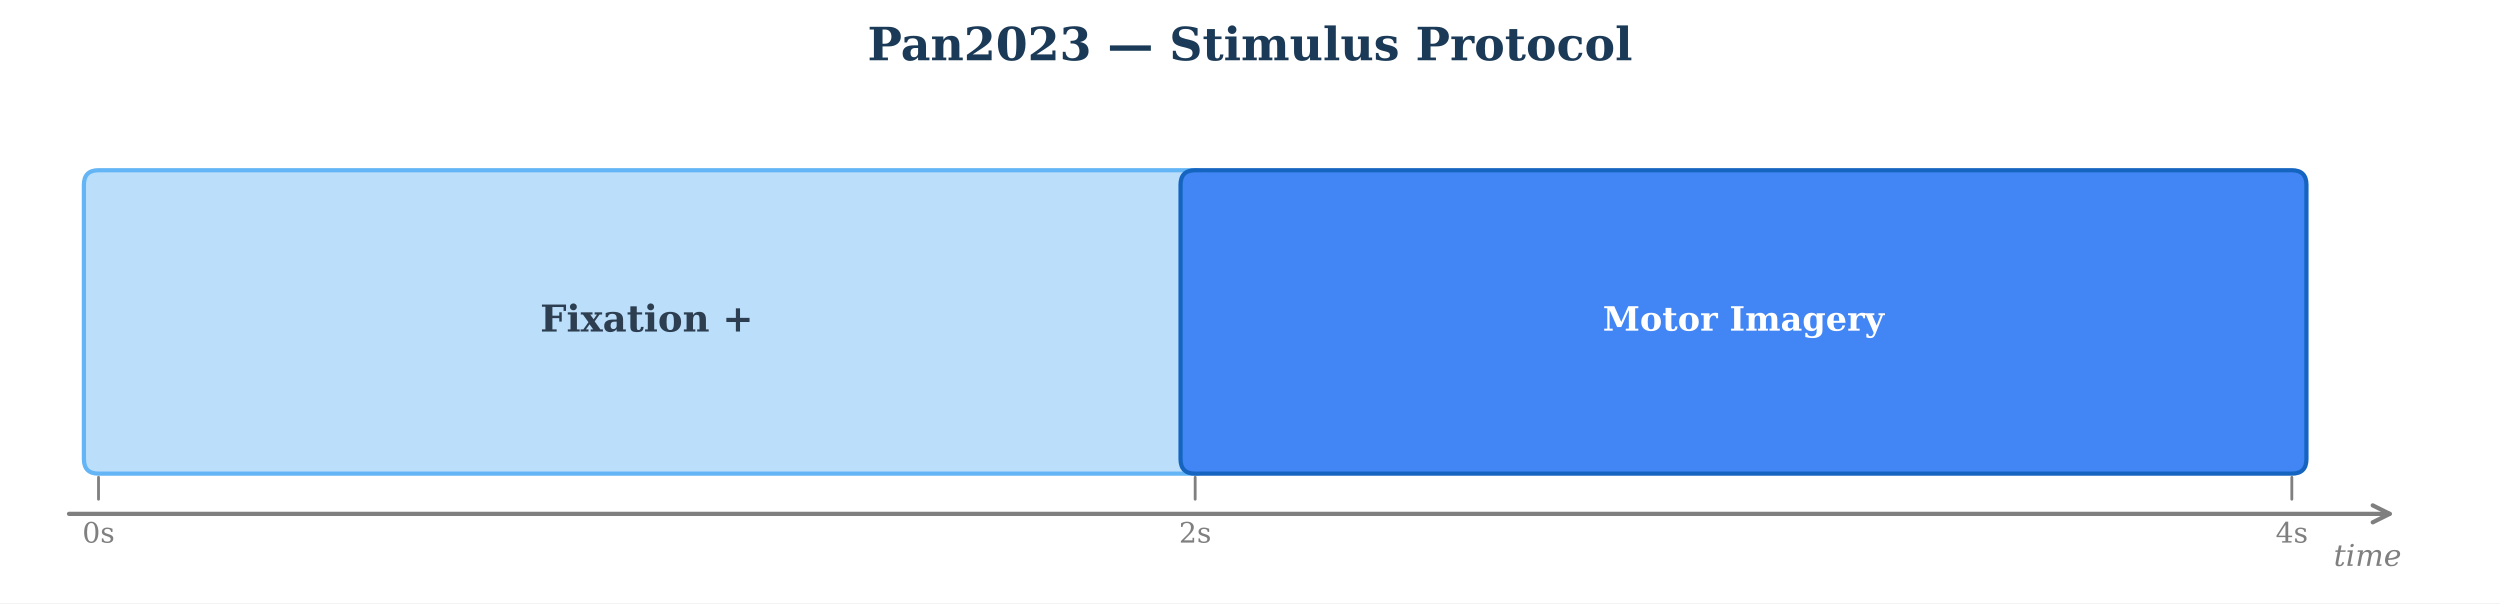
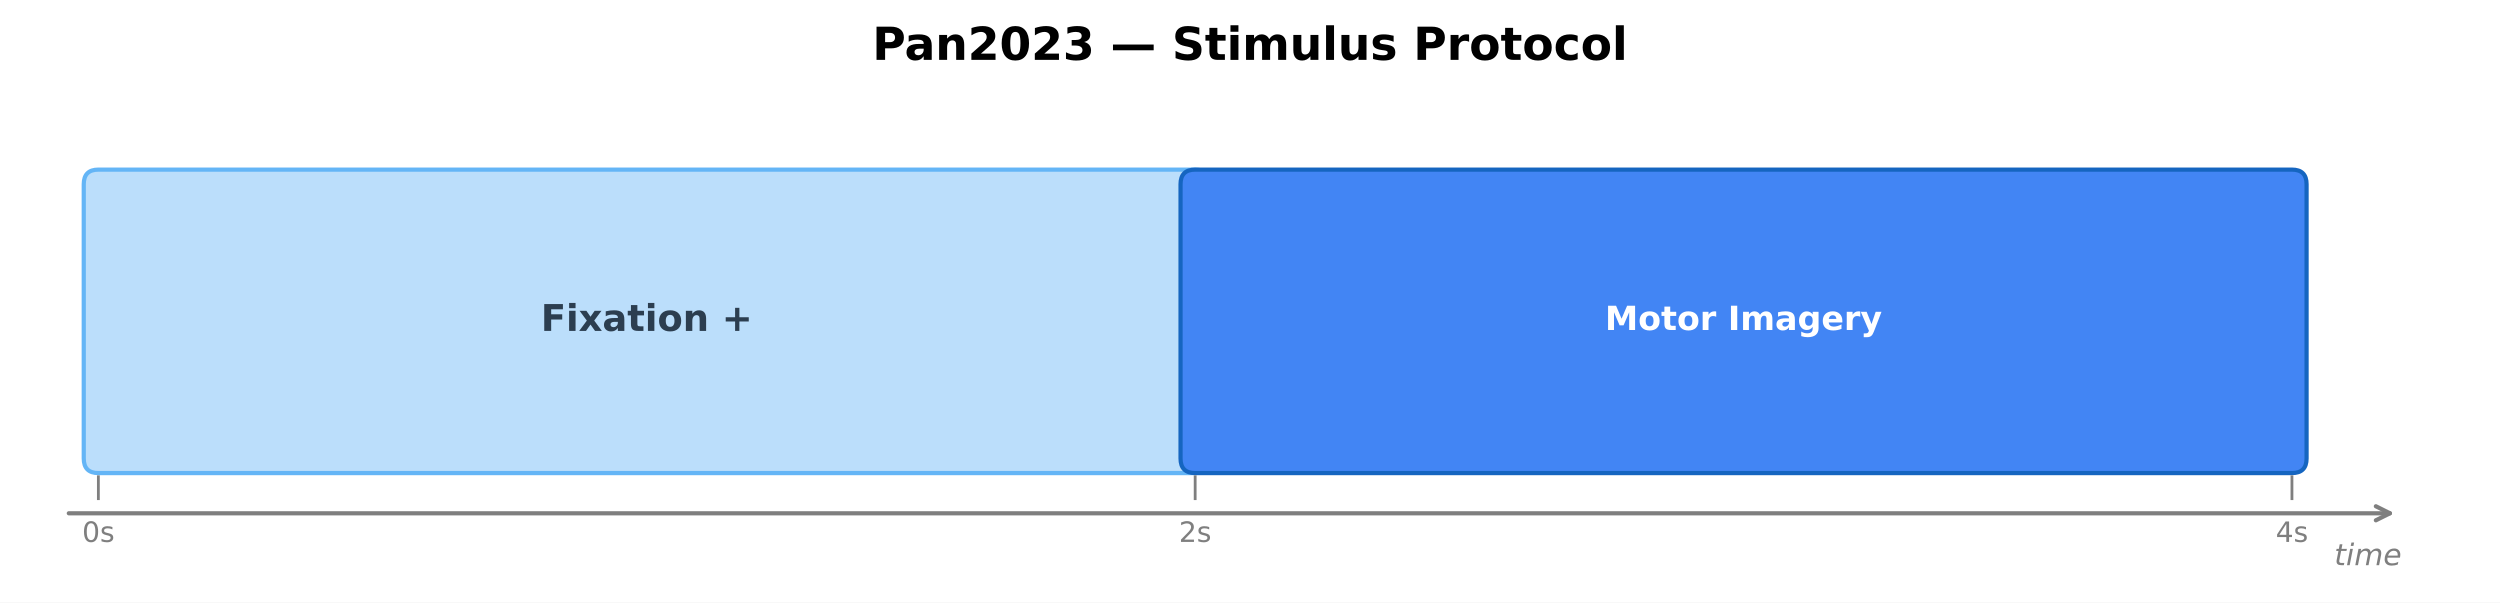
- <svg xmlns="http://www.w3.org/2000/svg" xmlns:xlink="http://www.w3.org/1999/xlink" width="708.48pt" height="170.95pt" viewBox="0 0 708.48 170.95" version="1.1">
+ <svg xmlns="http://www.w3.org/2000/svg" xmlns:xlink="http://www.w3.org/1999/xlink" width="712.8pt" height="171.788pt" viewBox="0 0 712.8 171.788" version="1.1">
  <defs>
    <style type="text/css">*{stroke-linejoin: round; stroke-linecap: butt}</style>
  </defs>
  <g id="figure_1">
    <g id="patch_1">
-       <path d="M 0 170.95  L 708.48 170.95  L 708.48 0  L 0 0  z " style="fill: #ffffff" />
+       <path d="M 0 171.788  L 712.8 171.788  L 712.8 0  L 0 0  z " style="fill: #ffffff" />
    </g>
    <g id="axes_1">
      <g id="patch_2">
-         <path d="M 27.919 134.226  L 338.701 134.226  Q 342.845 134.226 342.845 130.082  L 342.845 52.387  Q 342.845 48.243 338.701 48.243  L 27.919 48.243  Q 23.775 48.243 23.775 52.387  L 23.775 130.082  Q 23.775 134.226 27.919 134.226  z " clip-path="url(#p107d6e7ffa)" style="fill: #bbdefb; stroke: #64b5f6; stroke-width: 1.2" />
+         <path d="M 28.048 134.88  L 340.764 134.88  Q 344.934 134.88 344.934 130.711  L 344.934 52.532  Q 344.934 48.362 340.764 48.362  L 28.048 48.362  Q 23.878 48.362 23.878 52.532  L 23.878 130.711  Q 23.878 134.88 28.048 134.88  z " clip-path="url(#pa6c65a1218)" style="fill: #bbdefb; stroke: #64b5f6; stroke-width: 1.2" />
      </g>
      <g id="patch_3">
-         <path d="M 338.701 134.226  L 649.483 134.226  Q 653.627 134.226 653.627 130.082  L 653.627 52.387  Q 653.627 48.243 649.483 48.243  L 338.701 48.243  Q 334.557 48.243 334.557 52.387  L 334.557 130.082  Q 334.557 134.226 338.701 134.226  z " clip-path="url(#p107d6e7ffa)" style="fill: #4285f4; stroke: #1565c0; stroke-width: 1.2" />
+         <path d="M 340.764 134.88  L 653.481 134.88  Q 657.65 134.88 657.65 130.711  L 657.65 52.532  Q 657.65 48.362 653.481 48.362  L 340.764 48.362  Q 336.595 48.362 336.595 52.532  L 336.595 130.711  Q 336.595 134.88 340.764 134.88  z " clip-path="url(#pa6c65a1218)" style="fill: #4285f4; stroke: #1565c0; stroke-width: 1.2" />
      </g>
      <g id="line2d_1">
-         <path d="M 27.919 135.262  L 27.919 141.477  " clip-path="url(#p107d6e7ffa)" style="fill: none; stroke: #7f7f7f; stroke-width: 0.8; stroke-linecap: round" />
+         <path d="M 28.048 135.923  L 28.048 142.177  " clip-path="url(#pa6c65a1218)" style="fill: none; stroke: #7f7f7f; stroke-width: 0.8; stroke-linecap: square" />
      </g>
      <g id="line2d_2">
-         <path d="M 338.701 135.262  L 338.701 141.477  " clip-path="url(#p107d6e7ffa)" style="fill: none; stroke: #7f7f7f; stroke-width: 0.8; stroke-linecap: round" />
+         <path d="M 340.764 135.923  L 340.764 142.177  " clip-path="url(#pa6c65a1218)" style="fill: none; stroke: #7f7f7f; stroke-width: 0.8; stroke-linecap: square" />
      </g>
      <g id="line2d_3">
-         <path d="M 649.483 135.262  L 649.483 141.477  " clip-path="url(#p107d6e7ffa)" style="fill: none; stroke: #7f7f7f; stroke-width: 0.8; stroke-linecap: round" />
+         <path d="M 653.481 135.923  L 653.481 142.177  " clip-path="url(#pa6c65a1218)" style="fill: none; stroke: #7f7f7f; stroke-width: 0.8; stroke-linecap: square" />
      </g>
      <g id="text_1">
-         <g clip-path="url(#p107d6e7ffa)">
-           <g style="fill: #2c3e50" transform="translate(153.0912 93.96234) scale(0.105 -0.105)">
+         <g clip-path="url(#pa6c65a1218)">
+           <g style="fill: #2c3e50" transform="translate(154.2103 94.3492) scale(0.105 -0.105)">
            <defs>
-               <path id="DejaVuSerif-Bold-29" d="M 300 0  L 300 378  L 897 378  L 897 4288  L 300 4288  L 300 4666  L 4459 4666  L 4459 3566  L 4031 3566  L 4031 4238  L 2106 4238  L 2106 2741  L 3291 2741  L 3291 3334  L 3719 3334  L 3719 1722  L 3291 1722  L 3291 2316  L 2106 2316  L 2106 378  L 2841 378  L 2841 0  L 300 0  z " transform="scale(0.015625)" />
-               <path id="DejaVuSerif-Bold-4c" d="M 588 4263  Q 588 4516 763 4689  Q 938 4863 1191 4863  Q 1438 4863 1611 4689  Q 1784 4516 1784 4263  Q 1784 4016 1611 3842  Q 1438 3669 1191 3669  Q 938 3669 763 3841  Q 588 4013 588 4263  z M 1797 378  L 2272 378  L 2272 0  L 219 0  L 219 378  L 691 378  L 691 2944  L 219 2944  L 219 3322  L 1797 3322  L 1797 378  z " transform="scale(0.015625)" />
-               <path id="DejaVuSerif-Bold-5b" d="M 2247 2119  L 2834 2944  L 2425 2944  L 2425 3322  L 3719 3322  L 3719 2944  L 3278 2944  L 2431 1759  L 3419 378  L 3859 378  L 3859 0  L 1747 0  L 1747 378  L 2175 378  L 1550 1253  L 922 378  L 1369 378  L 1369 0  L 0 0  L 0 378  L 475 378  L 1356 1619  L 403 2944  L 31 2944  L 31 3322  L 2059 3322  L 2059 2944  L 1656 2944  L 2247 2119  z " transform="scale(0.015625)" />
-               <path id="DejaVuSerif-Bold-44" d="M 3525 2041  L 3525 378  L 4000 378  L 4000 0  L 2419 0  L 2419 422  Q 2200 159 1931 34  Q 1663 -91 1319 -91  Q 809 -91 536 182  Q 263 456 263 966  Q 263 1525 655 1803  Q 1047 2081 1838 2081  L 2419 2081  L 2419 2278  Q 2419 2681 2228 2873  Q 2038 3066 1638 3066  Q 1306 3066 1126 2930  Q 947 2794 872 2484  L 519 2484  L 519 3200  Q 816 3306 1134 3359  Q 1453 3413 1806 3413  Q 2697 3413 3111 3081  Q 3525 2750 3525 2041  z M 2419 1044  L 2419 1709  L 2003 1709  Q 1694 1709 1528 1540  Q 1363 1372 1363 1056  Q 1363 741 1483 584  Q 1603 428 1850 428  Q 2106 428 2262 597  Q 2419 766 2419 1044  z " transform="scale(0.015625)" />
-               <path id="DejaVuSerif-Bold-57" d="M 634 2944  L 153 2944  L 153 3322  L 634 3322  L 634 4353  L 1741 4353  L 1741 3322  L 2663 3322  L 2663 2944  L 1741 2944  L 1741 909  Q 1741 475 1809 369  Q 1878 263 2059 263  Q 2259 263 2356 397  Q 2453 531 2459 813  L 2925 813  Q 2897 313 2651 111  Q 2406 -91 1806 -91  Q 1122 -91 878 123  Q 634 338 634 909  L 634 2944  z " transform="scale(0.015625)" />
-               <path id="DejaVuSerif-Bold-52" d="M 2138 263  Q 2488 263 2630 563  Q 2772 863 2772 1663  Q 2772 2463 2631 2761  Q 2491 3059 2138 3059  Q 1784 3059 1640 2757  Q 1497 2456 1497 1663  Q 1497 869 1640 566  Q 1784 263 2138 263  z M 2138 -91  Q 1259 -91 761 376  Q 263 844 263 1663  Q 263 2484 761 2948  Q 1259 3413 2138 3413  Q 3019 3413 3516 2948  Q 4013 2484 4013 1663  Q 4013 844 3514 376  Q 3016 -91 2138 -91  z " transform="scale(0.015625)" />
-               <path id="DejaVuSerif-Bold-51" d="M 219 0  L 219 378  L 691 378  L 691 2944  L 219 2944  L 219 3322  L 1797 3322  L 1797 2853  Q 1997 3150 2253 3281  Q 2509 3413 2900 3413  Q 3459 3413 3745 3083  Q 4031 2753 4031 2113  L 4031 378  L 4506 378  L 4506 0  L 2522 0  L 2522 378  L 2925 378  L 2925 2144  Q 2925 2566 2817 2730  Q 2709 2894 2444 2894  Q 2109 2894 1953 2648  Q 1797 2403 1797 1869  L 1797 378  L 2203 378  L 2203 0  L 219 0  z " transform="scale(0.015625)" />
-               <path id="DejaVuSerif-Bold-3" transform="scale(0.015625)" />
-               <path id="DejaVuSerif-Bold-e" d="M 3041 4013  L 3041 2369  L 4684 2369  L 4684 1650  L 3041 1650  L 3041 6  L 2322 6  L 2322 1650  L 678 1650  L 678 2369  L 2322 2369  L 2322 4013  L 3041 4013  z " transform="scale(0.015625)" />
+               <path id="DejaVuSans-Bold-29" d="M 588 4666  L 3834 4666  L 3834 3756  L 1791 3756  L 1791 2888  L 3713 2888  L 3713 1978  L 1791 1978  L 1791 0  L 588 0  L 588 4666  z " transform="scale(0.015625)" />
+               <path id="DejaVuSans-Bold-4c" d="M 538 3500  L 1656 3500  L 1656 0  L 538 0  L 538 3500  z M 538 4863  L 1656 4863  L 1656 3950  L 538 3950  L 538 4863  z " transform="scale(0.015625)" />
+               <path id="DejaVuSans-Bold-5b" d="M 1422 1791  L 159 3500  L 1344 3500  L 2059 2463  L 2784 3500  L 3969 3500  L 2706 1797  L 4031 0  L 2847 0  L 2059 1106  L 1281 0  L 97 0  L 1422 1791  z " transform="scale(0.015625)" />
+               <path id="DejaVuSans-Bold-44" d="M 2106 1575  Q 1756 1575 1579 1456  Q 1403 1338 1403 1106  Q 1403 894 1545 773  Q 1688 653 1941 653  Q 2256 653 2472 879  Q 2688 1106 2688 1447  L 2688 1575  L 2106 1575  z M 3816 1997  L 3816 0  L 2688 0  L 2688 519  Q 2463 200 2181 54  Q 1900 -91 1497 -91  Q 953 -91 614 226  Q 275 544 275 1050  Q 275 1666 698 1953  Q 1122 2241 2028 2241  L 2688 2241  L 2688 2328  Q 2688 2594 2478 2717  Q 2269 2841 1825 2841  Q 1466 2841 1156 2769  Q 847 2697 581 2553  L 581 3406  Q 941 3494 1303 3539  Q 1666 3584 2028 3584  Q 2975 3584 3395 3211  Q 3816 2838 3816 1997  z " transform="scale(0.015625)" />
+               <path id="DejaVuSans-Bold-57" d="M 1759 4494  L 1759 3500  L 2913 3500  L 2913 2700  L 1759 2700  L 1759 1216  Q 1759 972 1856 886  Q 1953 800 2241 800  L 2816 800  L 2816 0  L 1856 0  Q 1194 0 917 276  Q 641 553 641 1216  L 641 2700  L 84 2700  L 84 3500  L 641 3500  L 641 4494  L 1759 4494  z " transform="scale(0.015625)" />
+               <path id="DejaVuSans-Bold-52" d="M 2203 2784  Q 1831 2784 1636 2517  Q 1441 2250 1441 1747  Q 1441 1244 1636 976  Q 1831 709 2203 709  Q 2569 709 2762 976  Q 2956 1244 2956 1747  Q 2956 2250 2762 2517  Q 2569 2784 2203 2784  z M 2203 3584  Q 3106 3584 3614 3096  Q 4122 2609 4122 1747  Q 4122 884 3614 396  Q 3106 -91 2203 -91  Q 1297 -91 786 396  Q 275 884 275 1747  Q 275 2609 786 3096  Q 1297 3584 2203 3584  z " transform="scale(0.015625)" />
+               <path id="DejaVuSans-Bold-51" d="M 4056 2131  L 4056 0  L 2931 0  L 2931 347  L 2931 1631  Q 2931 2084 2911 2256  Q 2891 2428 2841 2509  Q 2775 2619 2662 2680  Q 2550 2741 2406 2741  Q 2056 2741 1856 2470  Q 1656 2200 1656 1722  L 1656 0  L 538 0  L 538 3500  L 1656 3500  L 1656 2988  Q 1909 3294 2193 3439  Q 2478 3584 2822 3584  Q 3428 3584 3742 3212  Q 4056 2841 4056 2131  z " transform="scale(0.015625)" />
+               <path id="DejaVuSans-Bold-3" transform="scale(0.015625)" />
+               <path id="DejaVuSans-Bold-e" d="M 3053 4013  L 3053 2375  L 4684 2375  L 4684 1638  L 3053 1638  L 3053 0  L 2309 0  L 2309 1638  L 678 1638  L 678 2375  L 2309 2375  L 2309 4013  L 3053 4013  z " transform="scale(0.015625)" />
            </defs>
-             <use xlink:href="#DejaVuSerif-Bold-29" />
-             <use xlink:href="#DejaVuSerif-Bold-4c" transform="translate(71 0)" />
-             <use xlink:href="#DejaVuSerif-Bold-5b" transform="translate(108.9844 0)" />
-             <use xlink:href="#DejaVuSerif-Bold-44" transform="translate(168.6094 0)" />
-             <use xlink:href="#DejaVuSerif-Bold-57" transform="translate(233.4062 0)" />
-             <use xlink:href="#DejaVuSerif-Bold-4c" transform="translate(279.5938 0)" />
-             <use xlink:href="#DejaVuSerif-Bold-52" transform="translate(317.5781 0)" />
-             <use xlink:href="#DejaVuSerif-Bold-51" transform="translate(384.2812 0)" />
-             <use xlink:href="#DejaVuSerif-Bold-3" transform="translate(456.9844 0)" />
-             <use xlink:href="#DejaVuSerif-Bold-e" transform="translate(491.7969 0)" />
+             <use xlink:href="#DejaVuSans-Bold-29" />
+             <use xlink:href="#DejaVuSans-Bold-4c" transform="translate(68.3125 0)" />
+             <use xlink:href="#DejaVuSans-Bold-5b" transform="translate(102.5938 0)" />
+             <use xlink:href="#DejaVuSans-Bold-44" transform="translate(167.0938 0)" />
+             <use xlink:href="#DejaVuSans-Bold-57" transform="translate(234.5781 0)" />
+             <use xlink:href="#DejaVuSans-Bold-4c" transform="translate(282.375 0)" />
+             <use xlink:href="#DejaVuSans-Bold-52" transform="translate(316.6562 0)" />
+             <use xlink:href="#DejaVuSans-Bold-51" transform="translate(385.3594 0)" />
+             <use xlink:href="#DejaVuSans-Bold-3" transform="translate(456.5469 0)" />
+             <use xlink:href="#DejaVuSans-Bold-e" transform="translate(491.3594 0)" />
          </g>
        </g>
      </g>
      <g id="text_2">
-         <g clip-path="url(#p107d6e7ffa)">
-           <g style="fill: #ffffff" transform="translate(454.2149 93.70216) scale(0.095 -0.095)">
+         <g clip-path="url(#pa6c65a1218)">
+           <g style="fill: #ffffff" transform="translate(457.6195 94.08903) scale(0.095 -0.095)">
            <defs>
-               <path id="DejaVuSerif-Bold-30" d="M 269 0  L 269 378  L 863 378  L 863 4288  L 269 4288  L 269 4666  L 2194 4666  L 3525 1672  L 4863 4666  L 6784 4666  L 6784 4288  L 6188 4288  L 6188 378  L 6784 378  L 6784 0  L 4384 0  L 4384 378  L 4978 378  L 4978 3938  L 3531 684  L 2741 684  L 1300 3938  L 1300 378  L 1894 378  L 1894 0  L 269 0  z " transform="scale(0.015625)" />
-               <path id="DejaVuSerif-Bold-55" d="M 3438 3359  L 3438 2369  L 3084 2369  Q 3066 2634 2941 2764  Q 2816 2894 2578 2894  Q 2216 2894 2006 2575  Q 1797 2256 1797 1691  L 1797 378  L 2400 378  L 2400 0  L 219 0  L 219 378  L 691 378  L 691 2944  L 184 2944  L 184 3322  L 1797 3322  L 1797 2731  Q 1959 3078 2226 3245  Q 2494 3413 2881 3413  Q 2978 3413 3117 3398  Q 3256 3384 3438 3359  z " transform="scale(0.015625)" />
-               <path id="DejaVuSerif-Bold-2c" d="M 300 0  L 300 378  L 897 378  L 897 4288  L 300 4288  L 300 4666  L 2700 4666  L 2700 4288  L 2100 4288  L 2100 378  L 2700 378  L 2700 0  L 300 0  z " transform="scale(0.015625)" />
-               <path id="DejaVuSerif-Bold-50" d="M 3884 2778  Q 4116 3109 4384 3261  Q 4653 3413 5013 3413  Q 5584 3413 5867 3089  Q 6150 2766 6150 2113  L 6150 378  L 6625 378  L 6625 0  L 4647 0  L 4647 378  L 5044 378  L 5044 1947  Q 5044 2569 4948 2731  Q 4853 2894 4594 2894  Q 4300 2894 4137 2667  Q 3975 2441 3975 2022  L 3975 378  L 4372 378  L 4372 0  L 2472 0  L 2472 378  L 2869 378  L 2869 1947  Q 2869 2569 2772 2731  Q 2675 2894 2419 2894  Q 2122 2894 1959 2667  Q 1797 2441 1797 2022  L 1797 378  L 2194 378  L 2194 0  L 219 0  L 219 378  L 691 378  L 691 2944  L 219 2944  L 219 3322  L 1797 3322  L 1797 2853  Q 1991 3144 2241 3278  Q 2491 3413 2834 3413  Q 3241 3413 3494 3258  Q 3747 3103 3884 2778  z " transform="scale(0.015625)" />
-               <path id="DejaVuSerif-Bold-4a" d="M 3853 2944  L 3853 44  Q 3853 -656 3354 -1039  Q 2856 -1422 1947 -1422  Q 1616 -1422 1275 -1370  Q 934 -1319 575 -1216  L 575 -422  L 928 -422  Q 975 -750 1192 -909  Q 1409 -1069 1813 -1069  Q 2325 -1069 2536 -823  Q 2747 -578 2747 44  L 2747 422  Q 2606 163 2367 36  Q 2128 -91 1778 -91  Q 1072 -91 667 378  Q 263 847 263 1663  Q 263 2481 667 2947  Q 1072 3413 1778 3413  Q 2128 3413 2367 3286  Q 2606 3159 2747 2900  L 2747 3322  L 4325 3322  L 4325 2944  L 3853 2944  z M 2747 1825  Q 2747 2406 2597 2665  Q 2447 2925 2119 2925  Q 1775 2925 1636 2651  Q 1497 2378 1497 1663  Q 1497 947 1637 672  Q 1778 397 2119 397  Q 2447 397 2597 656  Q 2747 916 2747 1497  L 2747 1825  z " transform="scale(0.015625)" />
-               <path id="DejaVuSerif-Bold-48" d="M 2566 1875  Q 2566 2531 2444 2795  Q 2322 3059 2028 3059  Q 1744 3059 1620 2800  Q 1497 2541 1497 1931  L 1497 1875  L 2566 1875  z M 3781 1503  L 1497 1503  L 1497 1478  Q 1497 834 1690 548  Q 1884 263 2316 263  Q 2675 263 2897 453  Q 3119 644 3181 1006  L 3700 1006  Q 3566 441 3166 175  Q 2766 -91 2047 -91  Q 1184 -91 723 364  Q 263 819 263 1663  Q 263 2488 734 2950  Q 1206 3413 2047 3413  Q 2872 3413 3312 2927  Q 3753 2441 3781 1503  z " transform="scale(0.015625)" />
-               <path id="DejaVuSerif-Bold-5c" d="M 1997 -750  Q 1847 -1116 1634 -1269  Q 1422 -1422 1063 -1422  Q 909 -1422 721 -1387  Q 534 -1353 313 -1288  L 313 -594  L 666 -597  Q 675 -838 779 -953  Q 884 -1069 1094 -1069  Q 1297 -1069 1422 -958  Q 1547 -847 1672 -538  L 1722 -422  L 275 2944  L -84 2944  L -84 3322  L 1831 3322  L 1831 2944  L 1434 2944  L 2278 978  L 3066 2944  L 2625 2944  L 2625 3322  L 3872 3322  L 3872 2944  L 3469 2944  L 1997 -750  z " transform="scale(0.015625)" />
+               <path id="DejaVuSans-Bold-30" d="M 588 4666  L 2119 4666  L 3181 2169  L 4250 4666  L 5778 4666  L 5778 0  L 4641 0  L 4641 3413  L 3566 897  L 2803 897  L 1728 3413  L 1728 0  L 588 0  L 588 4666  z " transform="scale(0.015625)" />
+               <path id="DejaVuSans-Bold-55" d="M 3138 2547  Q 2991 2616 2845 2648  Q 2700 2681 2553 2681  Q 2122 2681 1889 2404  Q 1656 2128 1656 1613  L 1656 0  L 538 0  L 538 3500  L 1656 3500  L 1656 2925  Q 1872 3269 2151 3426  Q 2431 3584 2822 3584  Q 2878 3584 2943 3579  Q 3009 3575 3134 3559  L 3138 2547  z " transform="scale(0.015625)" />
+               <path id="DejaVuSans-Bold-2c" d="M 588 4666  L 1791 4666  L 1791 0  L 588 0  L 588 4666  z " transform="scale(0.015625)" />
+               <path id="DejaVuSans-Bold-50" d="M 3781 2919  Q 3994 3244 4286 3414  Q 4578 3584 4928 3584  Q 5531 3584 5847 3212  Q 6163 2841 6163 2131  L 6163 0  L 5038 0  L 5038 1825  Q 5041 1866 5042 1909  Q 5044 1953 5044 2034  Q 5044 2406 4934 2573  Q 4825 2741 4581 2741  Q 4263 2741 4089 2478  Q 3916 2216 3909 1719  L 3909 0  L 2784 0  L 2784 1825  Q 2784 2406 2684 2573  Q 2584 2741 2328 2741  Q 2006 2741 1831 2477  Q 1656 2213 1656 1722  L 1656 0  L 531 0  L 531 3500  L 1656 3500  L 1656 2988  Q 1863 3284 2130 3434  Q 2397 3584 2719 3584  Q 3081 3584 3359 3409  Q 3638 3234 3781 2919  z " transform="scale(0.015625)" />
+               <path id="DejaVuSans-Bold-4a" d="M 2919 594  Q 2688 288 2409 144  Q 2131 0 1766 0  Q 1125 0 706 504  Q 288 1009 288 1791  Q 288 2575 706 3076  Q 1125 3578 1766 3578  Q 2131 3578 2409 3434  Q 2688 3291 2919 2981  L 2919 3500  L 4044 3500  L 4044 353  Q 4044 -491 3511 -936  Q 2978 -1381 1966 -1381  Q 1638 -1381 1331 -1331  Q 1025 -1281 716 -1178  L 716 -306  Q 1009 -475 1290 -558  Q 1572 -641 1856 -641  Q 2406 -641 2662 -400  Q 2919 -159 2919 353  L 2919 594  z M 2181 2772  Q 1834 2772 1640 2515  Q 1447 2259 1447 1791  Q 1447 1309 1634 1061  Q 1822 813 2181 813  Q 2531 813 2725 1069  Q 2919 1325 2919 1791  Q 2919 2259 2725 2515  Q 2531 2772 2181 2772  z " transform="scale(0.015625)" />
+               <path id="DejaVuSans-Bold-48" d="M 4031 1759  L 4031 1441  L 1416 1441  Q 1456 1047 1700 850  Q 1944 653 2381 653  Q 2734 653 3104 758  Q 3475 863 3866 1075  L 3866 213  Q 3469 63 3072 -14  Q 2675 -91 2278 -91  Q 1328 -91 801 392  Q 275 875 275 1747  Q 275 2603 792 3093  Q 1309 3584 2216 3584  Q 3041 3584 3536 3087  Q 4031 2591 4031 1759  z M 2881 2131  Q 2881 2450 2695 2645  Q 2509 2841 2209 2841  Q 1884 2841 1681 2658  Q 1478 2475 1428 2131  L 2881 2131  z " transform="scale(0.015625)" />
+               <path id="DejaVuSans-Bold-5c" d="M 78 3500  L 1197 3500  L 2138 1125  L 2938 3500  L 4056 3500  L 2584 -331  Q 2363 -916 2067 -1148  Q 1772 -1381 1288 -1381  L 641 -1381  L 641 -647  L 991 -647  Q 1275 -647 1404 -556  Q 1534 -466 1606 -231  L 1638 -134  L 78 3500  z " transform="scale(0.015625)" />
            </defs>
-             <use xlink:href="#DejaVuSerif-Bold-30" />
-             <use xlink:href="#DejaVuSerif-Bold-52" transform="translate(110.6875 0)" />
-             <use xlink:href="#DejaVuSerif-Bold-57" transform="translate(177.3906 0)" />
-             <use xlink:href="#DejaVuSerif-Bold-52" transform="translate(223.5781 0)" />
-             <use xlink:href="#DejaVuSerif-Bold-55" transform="translate(290.2812 0)" />
-             <use xlink:href="#DejaVuSerif-Bold-3" transform="translate(342.9688 0)" />
-             <use xlink:href="#DejaVuSerif-Bold-2c" transform="translate(377.7812 0)" />
-             <use xlink:href="#DejaVuSerif-Bold-50" transform="translate(424.5625 0)" />
-             <use xlink:href="#DejaVuSerif-Bold-44" transform="translate(530.375 0)" />
-             <use xlink:href="#DejaVuSerif-Bold-4a" transform="translate(595.1719 0)" />
-             <use xlink:href="#DejaVuSerif-Bold-48" transform="translate(665.0938 0)" />
-             <use xlink:href="#DejaVuSerif-Bold-55" transform="translate(728.7188 0)" />
-             <use xlink:href="#DejaVuSerif-Bold-5c" transform="translate(781.4062 0)" />
+             <use xlink:href="#DejaVuSans-Bold-30" />
+             <use xlink:href="#DejaVuSans-Bold-52" transform="translate(99.51562 0)" />
+             <use xlink:href="#DejaVuSans-Bold-57" transform="translate(168.2188 0)" />
+             <use xlink:href="#DejaVuSans-Bold-52" transform="translate(216.0156 0)" />
+             <use xlink:href="#DejaVuSans-Bold-55" transform="translate(284.7188 0)" />
+             <use xlink:href="#DejaVuSans-Bold-3" transform="translate(334.0312 0)" />
+             <use xlink:href="#DejaVuSans-Bold-2c" transform="translate(368.8438 0)" />
+             <use xlink:href="#DejaVuSans-Bold-50" transform="translate(406.0469 0)" />
+             <use xlink:href="#DejaVuSans-Bold-44" transform="translate(510.25 0)" />
+             <use xlink:href="#DejaVuSans-Bold-4a" transform="translate(577.7344 0)" />
+             <use xlink:href="#DejaVuSans-Bold-48" transform="translate(649.3125 0)" />
+             <use xlink:href="#DejaVuSans-Bold-55" transform="translate(717.1406 0)" />
+             <use xlink:href="#DejaVuSans-Bold-5c" transform="translate(766.4531 0)" />
          </g>
        </g>
      </g>
      <g id="text_3">
-         <g style="fill: #7f7f7f" transform="translate(23.32131 153.7713) scale(0.08 -0.08)">
+         <g style="fill: #7f7f7f" transform="translate(23.41901 154.5095) scale(0.08 -0.08)">
          <defs>
-             <path id="DejaVuSerif-13" d="M 2034 219  Q 2513 219 2750 744  Q 2988 1269 2988 2328  Q 2988 3391 2750 3916  Q 2513 4441 2034 4441  Q 1556 4441 1318 3916  Q 1081 3391 1081 2328  Q 1081 1269 1318 744  Q 1556 219 2034 219  z M 2034 -91  Q 1275 -91 848 546  Q 422 1184 422 2328  Q 422 3475 848 4112  Q 1275 4750 2034 4750  Q 2797 4750 3222 4112  Q 3647 3475 3647 2328  Q 3647 1184 3222 546  Q 2797 -91 2034 -91  z " transform="scale(0.015625)" />
-             <path id="DejaVuSerif-56" d="M 359 184  L 359 959  L 691 959  Q 703 588 923 403  Q 1144 219 1575 219  Q 1963 219 2166 364  Q 2369 509 2369 788  Q 2369 1006 2220 1140  Q 2072 1275 1594 1428  L 1178 1569  Q 750 1706 558 1912  Q 366 2119 366 2438  Q 366 2894 700 3153  Q 1034 3413 1625 3413  Q 1888 3413 2178 3344  Q 2469 3275 2778 3144  L 2778 2419  L 2447 2419  Q 2434 2741 2221 2922  Q 2009 3103 1644 3103  Q 1281 3103 1095 2975  Q 909 2847 909 2591  Q 909 2381 1050 2254  Q 1191 2128 1613 1997  L 2069 1856  Q 2541 1709 2748 1489  Q 2956 1269 2956 922  Q 2956 450 2595 179  Q 2234 -91 1600 -91  Q 1278 -91 972 -22  Q 666 47 359 184  z " transform="scale(0.015625)" />
+             <path id="DejaVuSans-13" d="M 2034 4250  Q 1547 4250 1301 3770  Q 1056 3291 1056 2328  Q 1056 1369 1301 889  Q 1547 409 2034 409  Q 2525 409 2770 889  Q 3016 1369 3016 2328  Q 3016 3291 2770 3770  Q 2525 4250 2034 4250  z M 2034 4750  Q 2819 4750 3233 4129  Q 3647 3509 3647 2328  Q 3647 1150 3233 529  Q 2819 -91 2034 -91  Q 1250 -91 836 529  Q 422 1150 422 2328  Q 422 3509 836 4129  Q 1250 4750 2034 4750  z " transform="scale(0.015625)" />
+             <path id="DejaVuSans-56" d="M 2834 3397  L 2834 2853  Q 2591 2978 2328 3040  Q 2066 3103 1784 3103  Q 1356 3103 1142 2972  Q 928 2841 928 2578  Q 928 2378 1081 2264  Q 1234 2150 1697 2047  L 1894 2003  Q 2506 1872 2764 1633  Q 3022 1394 3022 966  Q 3022 478 2636 193  Q 2250 -91 1575 -91  Q 1294 -91 989 -36  Q 684 19 347 128  L 347 722  Q 666 556 975 473  Q 1284 391 1588 391  Q 1994 391 2212 530  Q 2431 669 2431 922  Q 2431 1156 2273 1281  Q 2116 1406 1581 1522  L 1381 1569  Q 847 1681 609 1914  Q 372 2147 372 2553  Q 372 3047 722 3315  Q 1072 3584 1716 3584  Q 2034 3584 2315 3537  Q 2597 3491 2834 3397  z " transform="scale(0.015625)" />
          </defs>
-           <use xlink:href="#DejaVuSerif-13" />
-           <use xlink:href="#DejaVuSerif-56" transform="translate(63.625 0)" />
+           <use xlink:href="#DejaVuSans-13" />
+           <use xlink:href="#DejaVuSans-56" transform="translate(63.625 0)" />
        </g>
      </g>
      <g id="text_4">
-         <g style="fill: #7f7f7f" transform="translate(334.1034 153.7713) scale(0.08 -0.08)">
+         <g style="fill: #7f7f7f" transform="translate(336.1354 154.5095) scale(0.08 -0.08)">
          <defs>
-             <path id="DejaVuSerif-15" d="M 819 3553  L 469 3553  L 469 4384  Q 803 4563 1142 4656  Q 1481 4750 1806 4750  Q 2534 4750 2956 4397  Q 3378 4044 3378 3438  Q 3378 2753 2422 1800  Q 2347 1728 2309 1691  L 1131 513  L 3078 513  L 3078 1088  L 3444 1088  L 3444 0  L 434 0  L 434 341  L 1850 1753  Q 2319 2222 2519 2614  Q 2719 3006 2719 3438  Q 2719 3909 2473 4175  Q 2228 4441 1797 4441  Q 1350 4441 1106 4219  Q 863 3997 819 3553  z " transform="scale(0.015625)" />
+             <path id="DejaVuSans-15" d="M 1228 531  L 3431 531  L 3431 0  L 469 0  L 469 531  Q 828 903 1448 1529  Q 2069 2156 2228 2338  Q 2531 2678 2651 2914  Q 2772 3150 2772 3378  Q 2772 3750 2511 3984  Q 2250 4219 1831 4219  Q 1534 4219 1204 4116  Q 875 4013 500 3803  L 500 4441  Q 881 4594 1212 4672  Q 1544 4750 1819 4750  Q 2544 4750 2975 4387  Q 3406 4025 3406 3419  Q 3406 3131 3298 2873  Q 3191 2616 2906 2266  Q 2828 2175 2409 1742  Q 1991 1309 1228 531  z " transform="scale(0.015625)" />
          </defs>
-           <use xlink:href="#DejaVuSerif-15" />
-           <use xlink:href="#DejaVuSerif-56" transform="translate(63.625 0)" />
+           <use xlink:href="#DejaVuSans-15" />
+           <use xlink:href="#DejaVuSans-56" transform="translate(63.625 0)" />
        </g>
      </g>
      <g id="text_5">
-         <g style="fill: #7f7f7f" transform="translate(644.8855 153.7713) scale(0.08 -0.08)">
+         <g style="fill: #7f7f7f" transform="translate(648.8518 154.5095) scale(0.08 -0.08)">
          <defs>
-             <path id="DejaVuSerif-17" d="M 2234 1581  L 2234 4063  L 641 1581  L 2234 1581  z M 3609 0  L 1484 0  L 1484 331  L 2234 331  L 2234 1247  L 197 1247  L 197 1588  L 2241 4750  L 2859 4750  L 2859 1581  L 3750 1581  L 3750 1247  L 2859 1247  L 2859 331  L 3609 331  L 3609 0  z " transform="scale(0.015625)" />
+             <path id="DejaVuSans-17" d="M 2419 4116  L 825 1625  L 2419 1625  L 2419 4116  z M 2253 4666  L 3047 4666  L 3047 1625  L 3713 1625  L 3713 1100  L 3047 1100  L 3047 0  L 2419 0  L 2419 1100  L 313 1100  L 313 1709  L 2253 4666  z " transform="scale(0.015625)" />
          </defs>
-           <use xlink:href="#DejaVuSerif-17" />
-           <use xlink:href="#DejaVuSerif-56" transform="translate(63.625 0)" />
+           <use xlink:href="#DejaVuSans-17" />
+           <use xlink:href="#DejaVuSans-56" transform="translate(63.625 0)" />
        </g>
      </g>
      <g id="patch_4">
-         <path d="M 19.56 145.621  Q 349.061 145.621 677.22 145.621  " style="fill: none; stroke: #7f7f7f; stroke-width: 1.2; stroke-linecap: round" />
-         <path d="M 672.42 143.221  L 677.22 145.621  L 672.42 148.021  " style="fill: none; stroke: #7f7f7f; stroke-width: 1.2; stroke-linecap: round" />
+         <path d="M 19.622 146.347  Q 351.186 146.347 681.409 146.347  " style="fill: none; stroke: #7f7f7f; stroke-width: 1.2; stroke-linecap: round" />
+         <path d="M 677.409 144.347  L 681.409 146.347  L 677.409 148.347  " style="fill: none; stroke: #7f7f7f; stroke-width: 1.2; stroke-linecap: round" />
      </g>
      <g id="text_6">
-         <g style="fill: #7f7f7f" transform="translate(661.3353 160.3668) scale(0.085 -0.085)">
+         <g style="fill: #7f7f7f" transform="translate(665.5489 161.1444) scale(0.085 -0.085)">
          <defs>
-             <path id="DejaVuSerif-Italic-57" d="M 856 2988  L 350 2988  L 416 3322  L 922 3322  L 1122 4353  L 1700 4353  L 1500 3322  L 2581 3322  L 2516 2988  L 1434 2988  L 1025 878  Q 978 631 978 488  Q 978 388 1000 338  Q 1059 219 1278 219  Q 1503 219 1633 351  Q 1763 484 1825 781  L 2259 781  Q 2147 328 1884 118  Q 1622 -91 1169 -91  Q 672 -91 506 131  Q 406 266 406 516  Q 406 675 447 878  L 856 2988  z " transform="scale(0.015625)" />
-             <path id="DejaVuSerif-Italic-4c" d="M 1009 4353  Q 1038 4497 1163 4603  Q 1288 4709 1434 4709  Q 1578 4709 1663 4603  Q 1728 4522 1728 4422  Q 1728 4388 1719 4353  Q 1691 4206 1567 4103  Q 1444 4000 1297 4000  Q 1150 4000 1066 4103  Q 1003 4181 1003 4281  Q 1003 4316 1009 4353  z M 963 331  L 1506 331  L 1444 0  L 325 0  L 903 2988  L 353 2988  L 419 3322  L 1544 3322  L 963 331  z " transform="scale(0.015625)" />
-             <path id="DejaVuSerif-Italic-50" d="M 3503 2675  Q 3741 3041 4034 3227  Q 4328 3413 4672 3413  Q 5194 3413 5388 3088  Q 5503 2894 5503 2578  Q 5503 2372 5453 2113  L 5106 331  L 5625 331  L 5563 0  L 4469 0  L 4866 2047  Q 4913 2291 4913 2466  Q 4913 2659 4856 2772  Q 4750 2988 4403 2988  Q 4019 2988 3761 2697  Q 3503 2406 3394 1850  L 3034 0  L 2459 0  L 2863 2069  Q 2906 2303 2906 2472  Q 2906 2666 2850 2775  Q 2741 2988 2394 2988  Q 2009 2988 1751 2697  Q 1494 2406 1384 1850  L 1025 0  L 450 0  L 1031 2994  L 481 2994  L 544 3322  L 1669 3322  L 1556 2731  Q 1778 3063 2059 3238  Q 2341 3413 2653 3413  Q 3041 3413 3262 3220  Q 3484 3028 3503 2675  z " transform="scale(0.015625)" />
-             <path id="DejaVuSerif-Italic-48" d="M 938 1275  Q 925 1156 925 1050  Q 925 756 1031 563  Q 1216 219 1709 219  Q 2072 219 2250 328  Q 2569 525 2644 778  L 3066 778  Q 2941 381 2475 103  Q 2150 -91 1506 -91  Q 863 -91 516 388  Q 272 722 272 1206  Q 272 1419 319 1659  Q 472 2450 1000 2931  Q 1528 3413 2278 3413  Q 3500 3413 3500 2547  Q 3500 1913 2859 1603  Q 2206 1288 938 1275  z M 2541 1975  Q 2891 2181 2891 2569  Q 2891 3103 2181 3103  Q 1763 3103 1472 2784  Q 1181 2466 1003 1606  Q 2006 1653 2541 1975  z " transform="scale(0.015625)" />
+             <path id="DejaVuSans-Oblique-57" d="M 2706 3500  L 2619 3053  L 1472 3053  L 1100 1153  Q 1081 1047 1072 975  Q 1063 903 1063 863  Q 1063 663 1183 572  Q 1303 481 1569 481  L 2150 481  L 2053 0  L 1503 0  Q 991 0 739 200  Q 488 400 488 806  Q 488 878 497 964  Q 506 1050 525 1153  L 897 3053  L 409 3053  L 500 3500  L 978 3500  L 1172 4494  L 1747 4494  L 1556 3500  L 2706 3500  z " transform="scale(0.015625)" />
+             <path id="DejaVuSans-Oblique-4c" d="M 1172 4863  L 1747 4863  L 1606 4134  L 1031 4134  L 1172 4863  z M 909 3500  L 1484 3500  L 800 0  L 225 0  L 909 3500  z " transform="scale(0.015625)" />
+             <path id="DejaVuSans-Oblique-50" d="M 5747 2113  L 5338 0  L 4763 0  L 5166 2094  Q 5191 2228 5203 2325  Q 5216 2422 5216 2491  Q 5216 2772 5059 2928  Q 4903 3084 4622 3084  Q 4203 3084 3875 2770  Q 3547 2456 3450 1953  L 3066 0  L 2491 0  L 2900 2094  Q 2925 2209 2937 2307  Q 2950 2406 2950 2484  Q 2950 2769 2794 2926  Q 2638 3084 2363 3084  Q 1938 3084 1609 2770  Q 1281 2456 1184 1953  L 800 0  L 225 0  L 909 3500  L 1484 3500  L 1375 2956  Q 1609 3263 1923 3423  Q 2238 3584 2597 3584  Q 2978 3584 3223 3384  Q 3469 3184 3519 2828  Q 3781 3197 4126 3390  Q 4472 3584 4856 3584  Q 5306 3584 5551 3325  Q 5797 3066 5797 2591  Q 5797 2488 5784 2364  Q 5772 2241 5747 2113  z " transform="scale(0.015625)" />
+             <path id="DejaVuSans-Oblique-48" d="M 3078 2063  Q 3088 2113 3092 2166  Q 3097 2219 3097 2272  Q 3097 2653 2873 2875  Q 2650 3097 2266 3097  Q 1838 3097 1509 2826  Q 1181 2556 1013 2059  L 3078 2063  z M 3578 1613  L 903 1613  Q 884 1494 878 1425  Q 872 1356 872 1306  Q 872 872 1139 634  Q 1406 397 1894 397  Q 2269 397 2603 481  Q 2938 566 3225 728  L 3116 159  Q 2806 34 2476 -28  Q 2147 -91 1806 -91  Q 1078 -91 686 257  Q 294 606 294 1247  Q 294 1794 489 2264  Q 684 2734 1063 3103  Q 1306 3334 1642 3459  Q 1978 3584 2356 3584  Q 2950 3584 3301 3228  Q 3653 2872 3653 2272  Q 3653 2128 3634 1964  Q 3616 1800 3578 1613  z " transform="scale(0.015625)" />
          </defs>
-           <use xlink:href="#DejaVuSerif-Italic-57" />
-           <use xlink:href="#DejaVuSerif-Italic-4c" transform="translate(40.1875 0)" />
-           <use xlink:href="#DejaVuSerif-Italic-50" transform="translate(72.17188 0)" />
-           <use xlink:href="#DejaVuSerif-Italic-48" transform="translate(167 0)" />
+           <use xlink:href="#DejaVuSans-Oblique-57" />
+           <use xlink:href="#DejaVuSans-Oblique-4c" transform="translate(39.20312 0)" />
+           <use xlink:href="#DejaVuSans-Oblique-50" transform="translate(66.98438 0)" />
+           <use xlink:href="#DejaVuSans-Oblique-48" transform="translate(164.3906 0)" />
        </g>
      </g>
      <g id="text_7">
-         <g style="fill: #1b3a57" transform="translate(245.8383 17.07797) scale(0.13 -0.13)">
+         <g transform="translate(248.7224 17.07797) scale(0.13 -0.13)">
          <defs>
-             <path id="DejaVuSerif-Bold-33" d="M 300 0  L 300 378  L 897 378  L 897 4288  L 300 4288  L 300 4666  L 2956 4666  Q 3734 4666 4193 4295  Q 4653 3925 4653 3303  Q 4653 2678 4192 2304  Q 3731 1931 2956 1931  L 2100 1931  L 2100 378  L 2853 378  L 2853 0  L 300 0  z M 2100 2309  L 2450 2309  Q 2856 2309 3098 2579  Q 3341 2850 3341 3303  Q 3341 3753 3100 4020  Q 2859 4288 2450 4288  L 2100 4288  L 2100 2309  z " transform="scale(0.015625)" />
-             <path id="DejaVuSerif-Bold-15" d="M 844 3513  L 469 3513  L 469 4519  Q 850 4634 1223 4692  Q 1597 4750 1978 4750  Q 2869 4750 3367 4386  Q 3866 4022 3866 3372  Q 3866 2909 3591 2542  Q 3316 2175 2541 1672  L 1241 819  L 3450 819  L 3450 1369  L 3878 1369  L 3878 0  L 428 0  L 428 763  L 1119 1241  Q 2003 1850 2297 2278  Q 2591 2706 2591 3278  Q 2591 3819 2367 4101  Q 2144 4384 1716 4384  Q 1347 4384 1125 4161  Q 903 3938 844 3513  z " transform="scale(0.015625)" />
-             <path id="DejaVuSerif-Bold-13" d="M 2228 275  Q 2603 275 2742 615  Q 2881 956 2881 2328  Q 2881 3691 2742 4037  Q 2603 4384 2228 4384  Q 1853 4384 1714 4043  Q 1575 3703 1575 2328  Q 1575 956 1714 615  Q 1853 275 2228 275  z M 2228 -91  Q 1294 -91 797 532  Q 300 1156 300 2328  Q 300 3500 797 4125  Q 1294 4750 2228 4750  Q 3159 4750 3656 4125  Q 4153 3500 4153 2328  Q 4153 1156 3656 532  Q 3159 -91 2228 -91  z " transform="scale(0.015625)" />
-             <path id="DejaVuSerif-Bold-16" d="M 550 4531  Q 963 4641 1350 4695  Q 1738 4750 2106 4750  Q 2950 4750 3401 4448  Q 3853 4147 3853 3584  Q 3853 3163 3593 2900  Q 3334 2638 2834 2547  Q 3444 2450 3744 2131  Q 4044 1813 4044 1259  Q 4044 606 3526 257  Q 3009 -91 2028 -91  Q 1659 -91 1267 -28  Q 875 34 447 159  L 447 1184  L 825 1184  Q 859 741 1103 508  Q 1347 275 1778 275  Q 2253 275 2512 539  Q 2772 803 2772 1288  Q 2772 1794 2501 2069  Q 2231 2344 1734 2344  L 1528 2344  L 1528 2719  L 1691 2719  Q 2150 2719 2381 2931  Q 2613 3144 2613 3566  Q 2613 3963 2395 4173  Q 2178 4384 1772 4384  Q 1403 4384 1187 4182  Q 972 3981 928 3597  L 550 3597  L 550 4531  z " transform="scale(0.015625)" />
-             <path id="DejaVuSerif-Bold-782" d="M 344 2075  L 6056 2075  L 6056 1325  L 344 1325  L 344 2075  z " transform="scale(0.015625)" />
-             <path id="DejaVuSerif-Bold-36" d="M 494 225  L 494 1331  L 891 1331  Q 981 806 1318 547  Q 1656 288 2253 288  Q 2738 288 2991 472  Q 3244 656 3244 1013  Q 3244 1294 3072 1450  Q 2900 1606 2363 1741  L 1663 1913  Q 978 2088 700 2398  Q 422 2709 422 3284  Q 422 3978 883 4364  Q 1344 4750 2175 4750  Q 2584 4750 3026 4681  Q 3469 4613 3944 4475  L 3944 3444  L 3547 3444  Q 3456 3925 3150 4148  Q 2844 4372 2278 4372  Q 1816 4372 1580 4211  Q 1344 4050 1344 3731  Q 1344 3441 1506 3289  Q 1669 3138 2303 2975  L 3003 2803  Q 3653 2641 3945 2297  Q 4238 1953 4238 1350  Q 4238 644 3750 276  Q 3263 -91 2316 -91  Q 1859 -91 1409 -12  Q 959 66 494 225  z " transform="scale(0.015625)" />
-             <path id="DejaVuSerif-Bold-58" d="M 3963 3322  L 3963 378  L 4434 378  L 4434 0  L 2853 0  L 2853 469  Q 2656 172 2400 40  Q 2144 -91 1753 -91  Q 1194 -91 908 239  Q 622 569 622 1209  L 622 2944  L 147 2944  L 147 3322  L 1728 3322  L 1728 1381  Q 1728 763 1831 595  Q 1934 428 2209 428  Q 2544 428 2698 675  Q 2853 922 2853 1459  L 2853 2944  L 2450 2944  L 2450 3322  L 3963 3322  z " transform="scale(0.015625)" />
-             <path id="DejaVuSerif-Bold-4f" d="M 1797 378  L 2272 378  L 2272 0  L 219 0  L 219 378  L 691 378  L 691 4488  L 219 4488  L 219 4863  L 1797 4863  L 1797 378  z " transform="scale(0.015625)" />
-             <path id="DejaVuSerif-Bold-56" d="M 300 97  L 300 1025  L 653 1025  Q 697 653 931 458  Q 1166 263 1569 263  Q 1906 263 2086 380  Q 2266 497 2266 716  Q 2266 916 2152 1025  Q 2038 1134 1709 1216  L 1253 1331  Q 738 1459 506 1698  Q 275 1938 275 2344  Q 275 2884 650 3148  Q 1025 3413 1806 3413  Q 2100 3413 2433 3364  Q 2766 3316 3169 3213  L 3169 2375  L 2816 2375  Q 2788 2716 2573 2887  Q 2359 3059 1959 3059  Q 1622 3059 1448 2951  Q 1275 2844 1275 2638  Q 1275 2469 1375 2372  Q 1475 2275 1734 2209  L 2188 2094  Q 2841 1928 3091 1684  Q 3341 1441 3341 1006  Q 3341 444 2939 176  Q 2538 -91 1691 -91  Q 1381 -91 1034 -44  Q 688 3 300 97  z " transform="scale(0.015625)" />
-             <path id="DejaVuSerif-Bold-46" d="M 3609 1038  Q 3491 469 3123 189  Q 2756 -91 2125 -91  Q 1238 -91 750 368  Q 263 828 263 1663  Q 263 2488 744 2950  Q 1225 3413 2081 3413  Q 2428 3413 2781 3347  Q 3134 3281 3500 3150  L 3500 2228  L 3150 2228  Q 3100 2650 2903 2854  Q 2706 3059 2350 3059  Q 1888 3059 1692 2746  Q 1497 2434 1497 1663  Q 1497 909 1687 586  Q 1878 263 2309 263  Q 2644 263 2845 463  Q 3047 663 3091 1038  L 3609 1038  z " transform="scale(0.015625)" />
+             <path id="DejaVuSans-Bold-33" d="M 588 4666  L 2584 4666  Q 3475 4666 3951 4270  Q 4428 3875 4428 3144  Q 4428 2409 3951 2014  Q 3475 1619 2584 1619  L 1791 1619  L 1791 0  L 588 0  L 588 4666  z M 1791 3794  L 1791 2491  L 2456 2491  Q 2806 2491 2997 2661  Q 3188 2831 3188 3144  Q 3188 3456 2997 3625  Q 2806 3794 2456 3794  L 1791 3794  z " transform="scale(0.015625)" />
+             <path id="DejaVuSans-Bold-15" d="M 1844 884  L 3897 884  L 3897 0  L 506 0  L 506 884  L 2209 2388  Q 2438 2594 2547 2791  Q 2656 2988 2656 3200  Q 2656 3528 2436 3728  Q 2216 3928 1850 3928  Q 1569 3928 1234 3808  Q 900 3688 519 3450  L 519 4475  Q 925 4609 1322 4679  Q 1719 4750 2100 4750  Q 2938 4750 3402 4381  Q 3866 4013 3866 3353  Q 3866 2972 3669 2642  Q 3472 2313 2841 1759  L 1844 884  z " transform="scale(0.015625)" />
+             <path id="DejaVuSans-Bold-13" d="M 2944 2338  Q 2944 3213 2780 3570  Q 2616 3928 2228 3928  Q 1841 3928 1675 3570  Q 1509 3213 1509 2338  Q 1509 1453 1675 1090  Q 1841 728 2228 728  Q 2613 728 2778 1090  Q 2944 1453 2944 2338  z M 4147 2328  Q 4147 1169 3647 539  Q 3147 -91 2228 -91  Q 1306 -91 806 539  Q 306 1169 306 2328  Q 306 3491 806 4120  Q 1306 4750 2228 4750  Q 3147 4750 3647 4120  Q 4147 3491 4147 2328  z " transform="scale(0.015625)" />
+             <path id="DejaVuSans-Bold-16" d="M 2981 2516  Q 3453 2394 3698 2092  Q 3944 1791 3944 1325  Q 3944 631 3412 270  Q 2881 -91 1863 -91  Q 1503 -91 1142 -33  Q 781 25 428 141  L 428 1069  Q 766 900 1098 814  Q 1431 728 1753 728  Q 2231 728 2486 893  Q 2741 1059 2741 1369  Q 2741 1688 2480 1852  Q 2219 2016 1709 2016  L 1228 2016  L 1228 2791  L 1734 2791  Q 2188 2791 2409 2933  Q 2631 3075 2631 3366  Q 2631 3634 2415 3781  Q 2200 3928 1806 3928  Q 1516 3928 1219 3862  Q 922 3797 628 3669  L 628 4550  Q 984 4650 1334 4700  Q 1684 4750 2022 4750  Q 2931 4750 3382 4451  Q 3834 4153 3834 3553  Q 3834 3144 3618 2883  Q 3403 2622 2981 2516  z " transform="scale(0.015625)" />
+             <path id="DejaVuSans-Bold-af6" d="M 344 2156  L 6056 2156  L 6056 1350  L 344 1350  L 344 2156  z " transform="scale(0.015625)" />
+             <path id="DejaVuSans-Bold-36" d="M 3834 4519  L 3834 3531  Q 3450 3703 3084 3790  Q 2719 3878 2394 3878  Q 1963 3878 1756 3759  Q 1550 3641 1550 3391  Q 1550 3203 1689 3098  Q 1828 2994 2194 2919  L 2706 2816  Q 3484 2659 3812 2340  Q 4141 2022 4141 1434  Q 4141 663 3683 286  Q 3225 -91 2284 -91  Q 1841 -91 1394 -6  Q 947 78 500 244  L 500 1259  Q 947 1022 1364 901  Q 1781 781 2169 781  Q 2563 781 2772 912  Q 2981 1044 2981 1288  Q 2981 1506 2839 1625  Q 2697 1744 2272 1838  L 1806 1941  Q 1106 2091 782 2419  Q 459 2747 459 3303  Q 459 4000 909 4375  Q 1359 4750 2203 4750  Q 2588 4750 2994 4692  Q 3400 4634 3834 4519  z " transform="scale(0.015625)" />
+             <path id="DejaVuSans-Bold-58" d="M 500 1363  L 500 3500  L 1625 3500  L 1625 3150  Q 1625 2866 1622 2436  Q 1619 2006 1619 1863  Q 1619 1441 1641 1255  Q 1663 1069 1716 984  Q 1784 875 1895 815  Q 2006 756 2150 756  Q 2500 756 2700 1025  Q 2900 1294 2900 1772  L 2900 3500  L 4019 3500  L 4019 0  L 2900 0  L 2900 506  Q 2647 200 2364 54  Q 2081 -91 1741 -91  Q 1134 -91 817 281  Q 500 653 500 1363  z " transform="scale(0.015625)" />
+             <path id="DejaVuSans-Bold-4f" d="M 538 4863  L 1656 4863  L 1656 0  L 538 0  L 538 4863  z " transform="scale(0.015625)" />
+             <path id="DejaVuSans-Bold-56" d="M 3272 3391  L 3272 2541  Q 2913 2691 2578 2766  Q 2244 2841 1947 2841  Q 1628 2841 1473 2761  Q 1319 2681 1319 2516  Q 1319 2381 1436 2309  Q 1553 2238 1856 2203  L 2053 2175  Q 2913 2066 3209 1816  Q 3506 1566 3506 1031  Q 3506 472 3093 190  Q 2681 -91 1863 -91  Q 1516 -91 1145 -36  Q 775 19 384 128  L 384 978  Q 719 816 1070 734  Q 1422 653 1784 653  Q 2113 653 2278 743  Q 2444 834 2444 1013  Q 2444 1163 2330 1236  Q 2216 1309 1875 1350  L 1678 1375  Q 931 1469 631 1722  Q 331 1975 331 2491  Q 331 3047 712 3315  Q 1094 3584 1881 3584  Q 2191 3584 2531 3537  Q 2872 3491 3272 3391  z " transform="scale(0.015625)" />
+             <path id="DejaVuSans-Bold-46" d="M 3366 3391  L 3366 2478  Q 3138 2634 2908 2709  Q 2678 2784 2431 2784  Q 1963 2784 1702 2511  Q 1441 2238 1441 1747  Q 1441 1256 1702 982  Q 1963 709 2431 709  Q 2694 709 2930 787  Q 3166 866 3366 1019  L 3366 103  Q 3103 6 2833 -42  Q 2563 -91 2291 -91  Q 1344 -91 809 395  Q 275 881 275 1747  Q 275 2613 809 3098  Q 1344 3584 2291 3584  Q 2566 3584 2833 3536  Q 3100 3488 3366 3391  z " transform="scale(0.015625)" />
          </defs>
-           <use xlink:href="#DejaVuSerif-Bold-33" />
-           <use xlink:href="#DejaVuSerif-Bold-44" transform="translate(72.51562 0)" />
-           <use xlink:href="#DejaVuSerif-Bold-51" transform="translate(137.3125 0)" />
-           <use xlink:href="#DejaVuSerif-Bold-15" transform="translate(210.0156 0)" />
-           <use xlink:href="#DejaVuSerif-Bold-13" transform="translate(279.5938 0)" />
-           <use xlink:href="#DejaVuSerif-Bold-15" transform="translate(349.1719 0)" />
-           <use xlink:href="#DejaVuSerif-Bold-16" transform="translate(418.75 0)" />
-           <use xlink:href="#DejaVuSerif-Bold-3" transform="translate(488.3281 0)" />
-           <use xlink:href="#DejaVuSerif-Bold-782" transform="translate(523.1406 0)" />
-           <use xlink:href="#DejaVuSerif-Bold-3" transform="translate(623.1406 0)" />
-           <use xlink:href="#DejaVuSerif-Bold-36" transform="translate(657.9531 0)" />
-           <use xlink:href="#DejaVuSerif-Bold-57" transform="translate(730.1719 0)" />
-           <use xlink:href="#DejaVuSerif-Bold-4c" transform="translate(776.3594 0)" />
-           <use xlink:href="#DejaVuSerif-Bold-50" transform="translate(814.3438 0)" />
-           <use xlink:href="#DejaVuSerif-Bold-58" transform="translate(920.1562 0)" />
-           <use xlink:href="#DejaVuSerif-Bold-4f" transform="translate(992.8594 0)" />
-           <use xlink:href="#DejaVuSerif-Bold-58" transform="translate(1030.844 0)" />
-           <use xlink:href="#DejaVuSerif-Bold-56" transform="translate(1103.547 0)" />
-           <use xlink:href="#DejaVuSerif-Bold-3" transform="translate(1159.844 0)" />
-           <use xlink:href="#DejaVuSerif-Bold-33" transform="translate(1194.656 0)" />
-           <use xlink:href="#DejaVuSerif-Bold-55" transform="translate(1269.859 0)" />
-           <use xlink:href="#DejaVuSerif-Bold-52" transform="translate(1322.547 0)" />
-           <use xlink:href="#DejaVuSerif-Bold-57" transform="translate(1389.25 0)" />
-           <use xlink:href="#DejaVuSerif-Bold-52" transform="translate(1435.438 0)" />
-           <use xlink:href="#DejaVuSerif-Bold-46" transform="translate(1502.141 0)" />
-           <use xlink:href="#DejaVuSerif-Bold-52" transform="translate(1563.031 0)" />
-           <use xlink:href="#DejaVuSerif-Bold-4f" transform="translate(1629.734 0)" />
+           <use xlink:href="#DejaVuSans-Bold-33" />
+           <use xlink:href="#DejaVuSans-Bold-44" transform="translate(70.60938 0)" />
+           <use xlink:href="#DejaVuSans-Bold-51" transform="translate(138.0938 0)" />
+           <use xlink:href="#DejaVuSans-Bold-15" transform="translate(209.2812 0)" />
+           <use xlink:href="#DejaVuSans-Bold-13" transform="translate(278.8594 0)" />
+           <use xlink:href="#DejaVuSans-Bold-15" transform="translate(348.4375 0)" />
+           <use xlink:href="#DejaVuSans-Bold-16" transform="translate(418.0156 0)" />
+           <use xlink:href="#DejaVuSans-Bold-3" transform="translate(487.5938 0)" />
+           <use xlink:href="#DejaVuSans-Bold-af6" transform="translate(522.4062 0)" />
+           <use xlink:href="#DejaVuSans-Bold-3" transform="translate(622.4062 0)" />
+           <use xlink:href="#DejaVuSans-Bold-36" transform="translate(657.2188 0)" />
+           <use xlink:href="#DejaVuSans-Bold-57" transform="translate(729.2344 0)" />
+           <use xlink:href="#DejaVuSans-Bold-4c" transform="translate(777.0312 0)" />
+           <use xlink:href="#DejaVuSans-Bold-50" transform="translate(811.3125 0)" />
+           <use xlink:href="#DejaVuSans-Bold-58" transform="translate(915.5156 0)" />
+           <use xlink:href="#DejaVuSans-Bold-4f" transform="translate(986.7031 0)" />
+           <use xlink:href="#DejaVuSans-Bold-58" transform="translate(1020.984 0)" />
+           <use xlink:href="#DejaVuSans-Bold-56" transform="translate(1092.172 0)" />
+           <use xlink:href="#DejaVuSans-Bold-3" transform="translate(1151.688 0)" />
+           <use xlink:href="#DejaVuSans-Bold-33" transform="translate(1186.5 0)" />
+           <use xlink:href="#DejaVuSans-Bold-55" transform="translate(1259.797 0)" />
+           <use xlink:href="#DejaVuSans-Bold-52" transform="translate(1309.109 0)" />
+           <use xlink:href="#DejaVuSans-Bold-57" transform="translate(1377.812 0)" />
+           <use xlink:href="#DejaVuSans-Bold-52" transform="translate(1425.609 0)" />
+           <use xlink:href="#DejaVuSans-Bold-46" transform="translate(1494.312 0)" />
+           <use xlink:href="#DejaVuSans-Bold-52" transform="translate(1553.594 0)" />
+           <use xlink:href="#DejaVuSans-Bold-4f" transform="translate(1622.297 0)" />
        </g>
      </g>
    </g>
  </g>
  <defs>
-     <clipPath id="p107d6e7ffa">
-       <rect x="7.2" y="29.078" width="694.08" height="134.672" />
+     <clipPath id="pa6c65a1218">
+       <rect x="7.2" y="29.078" width="698.4" height="135.51" />
    </clipPath>
  </defs>
</svg>
